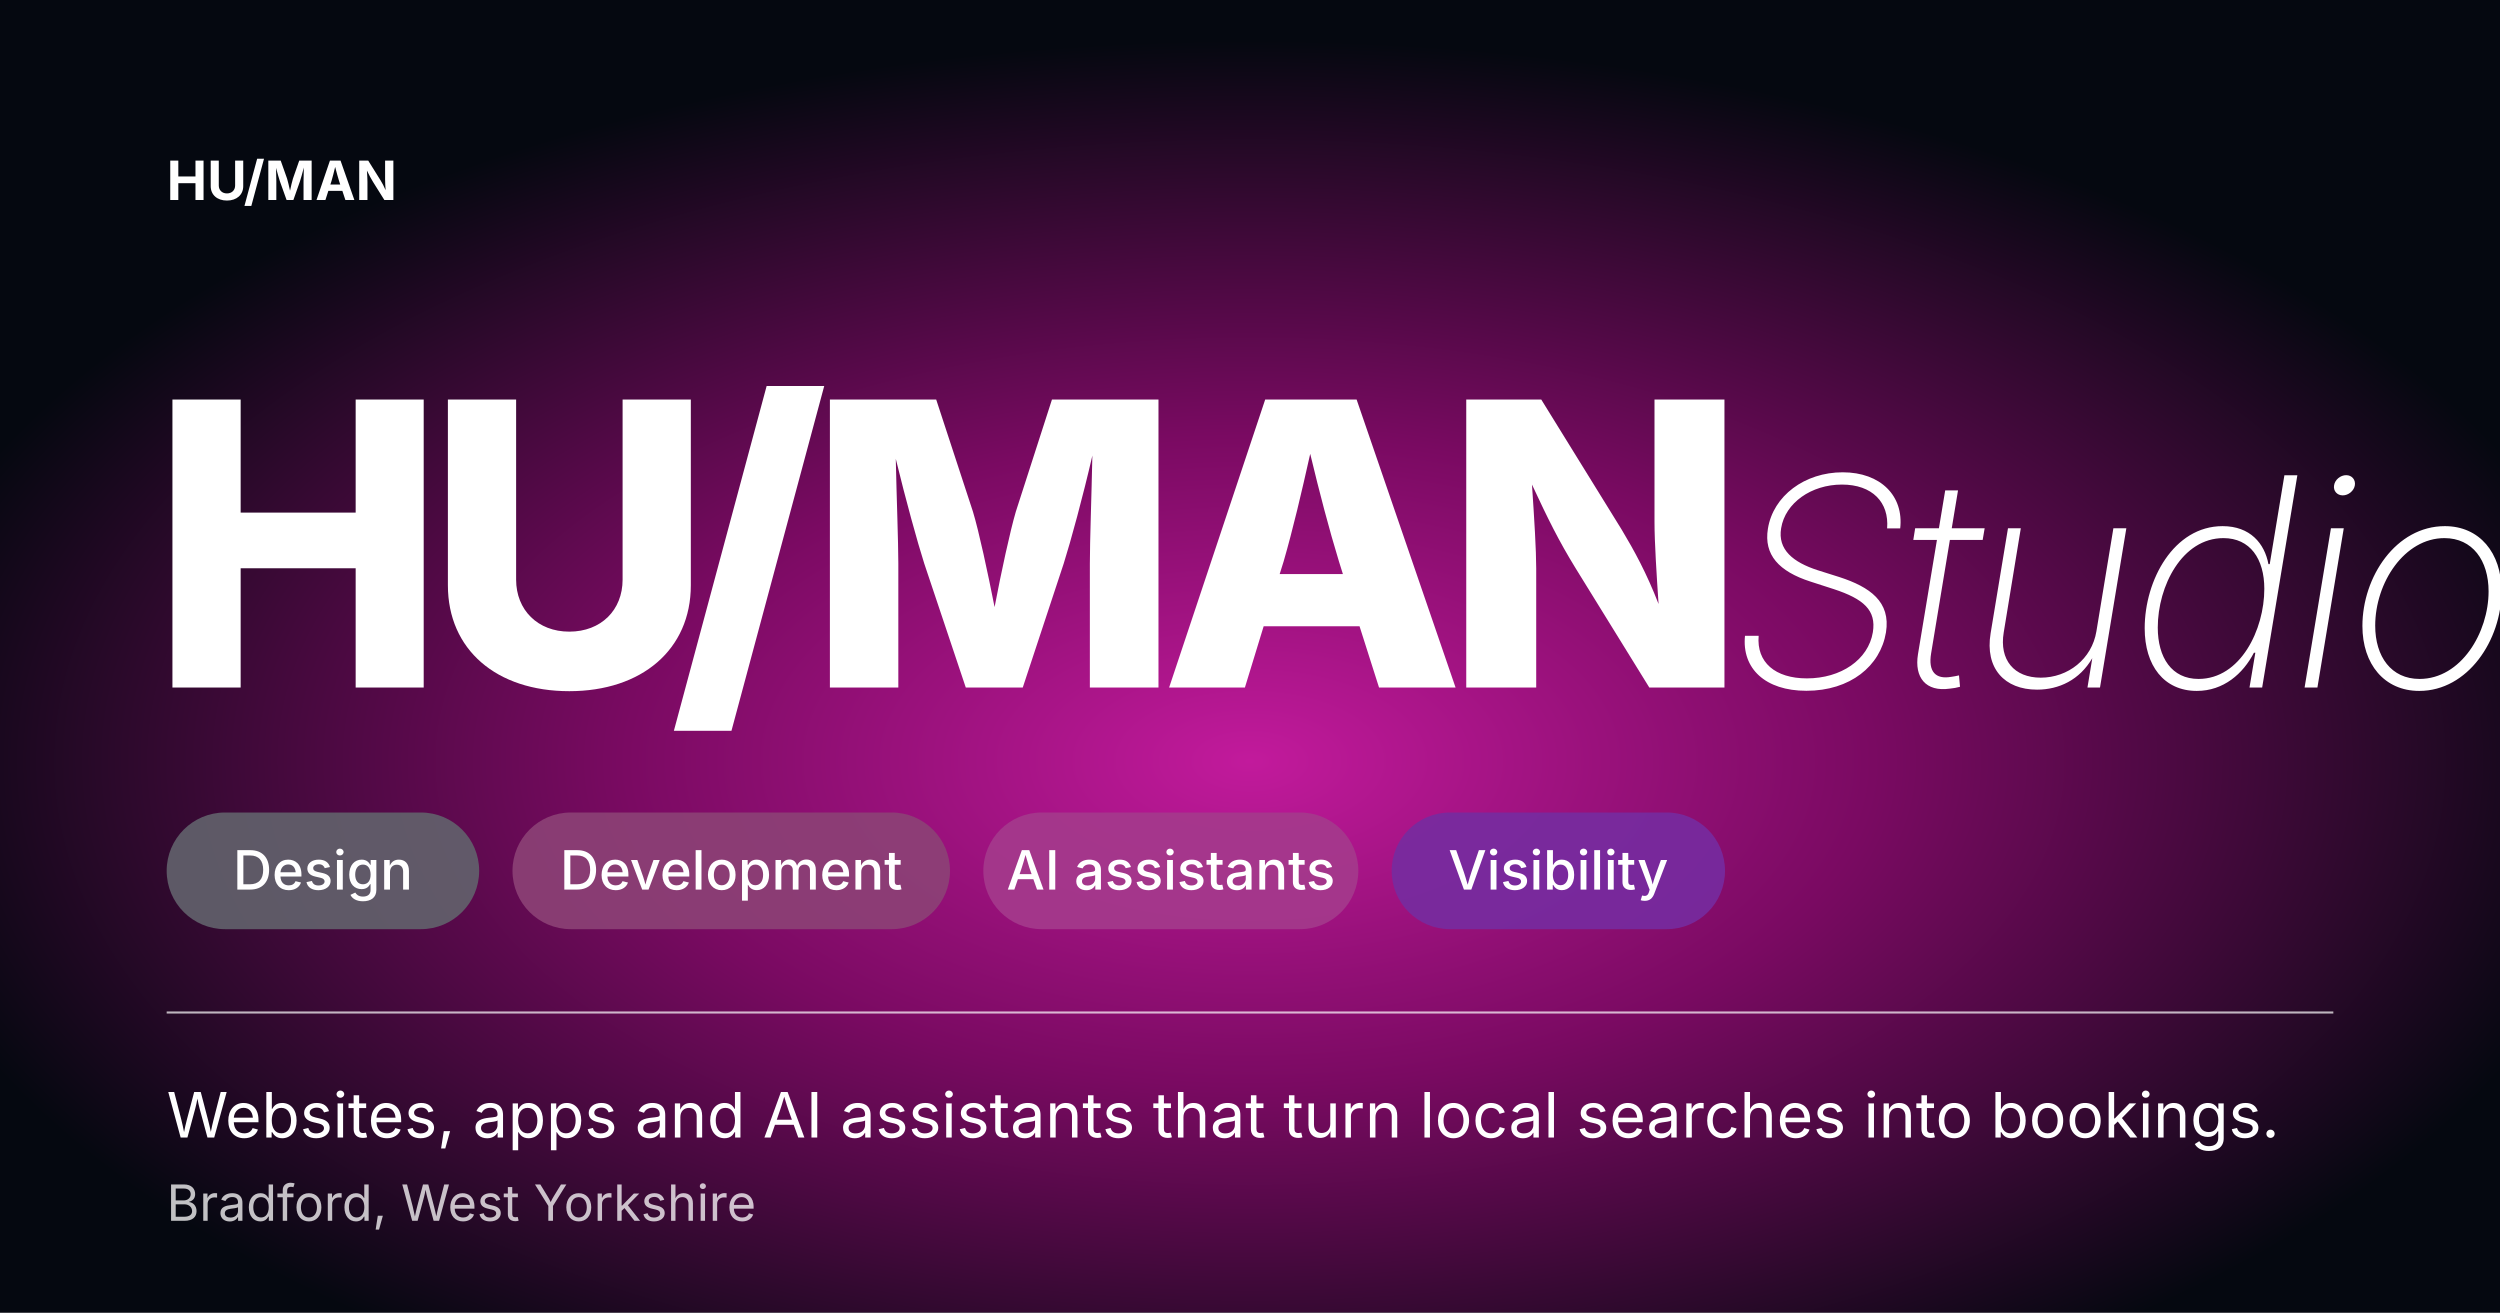
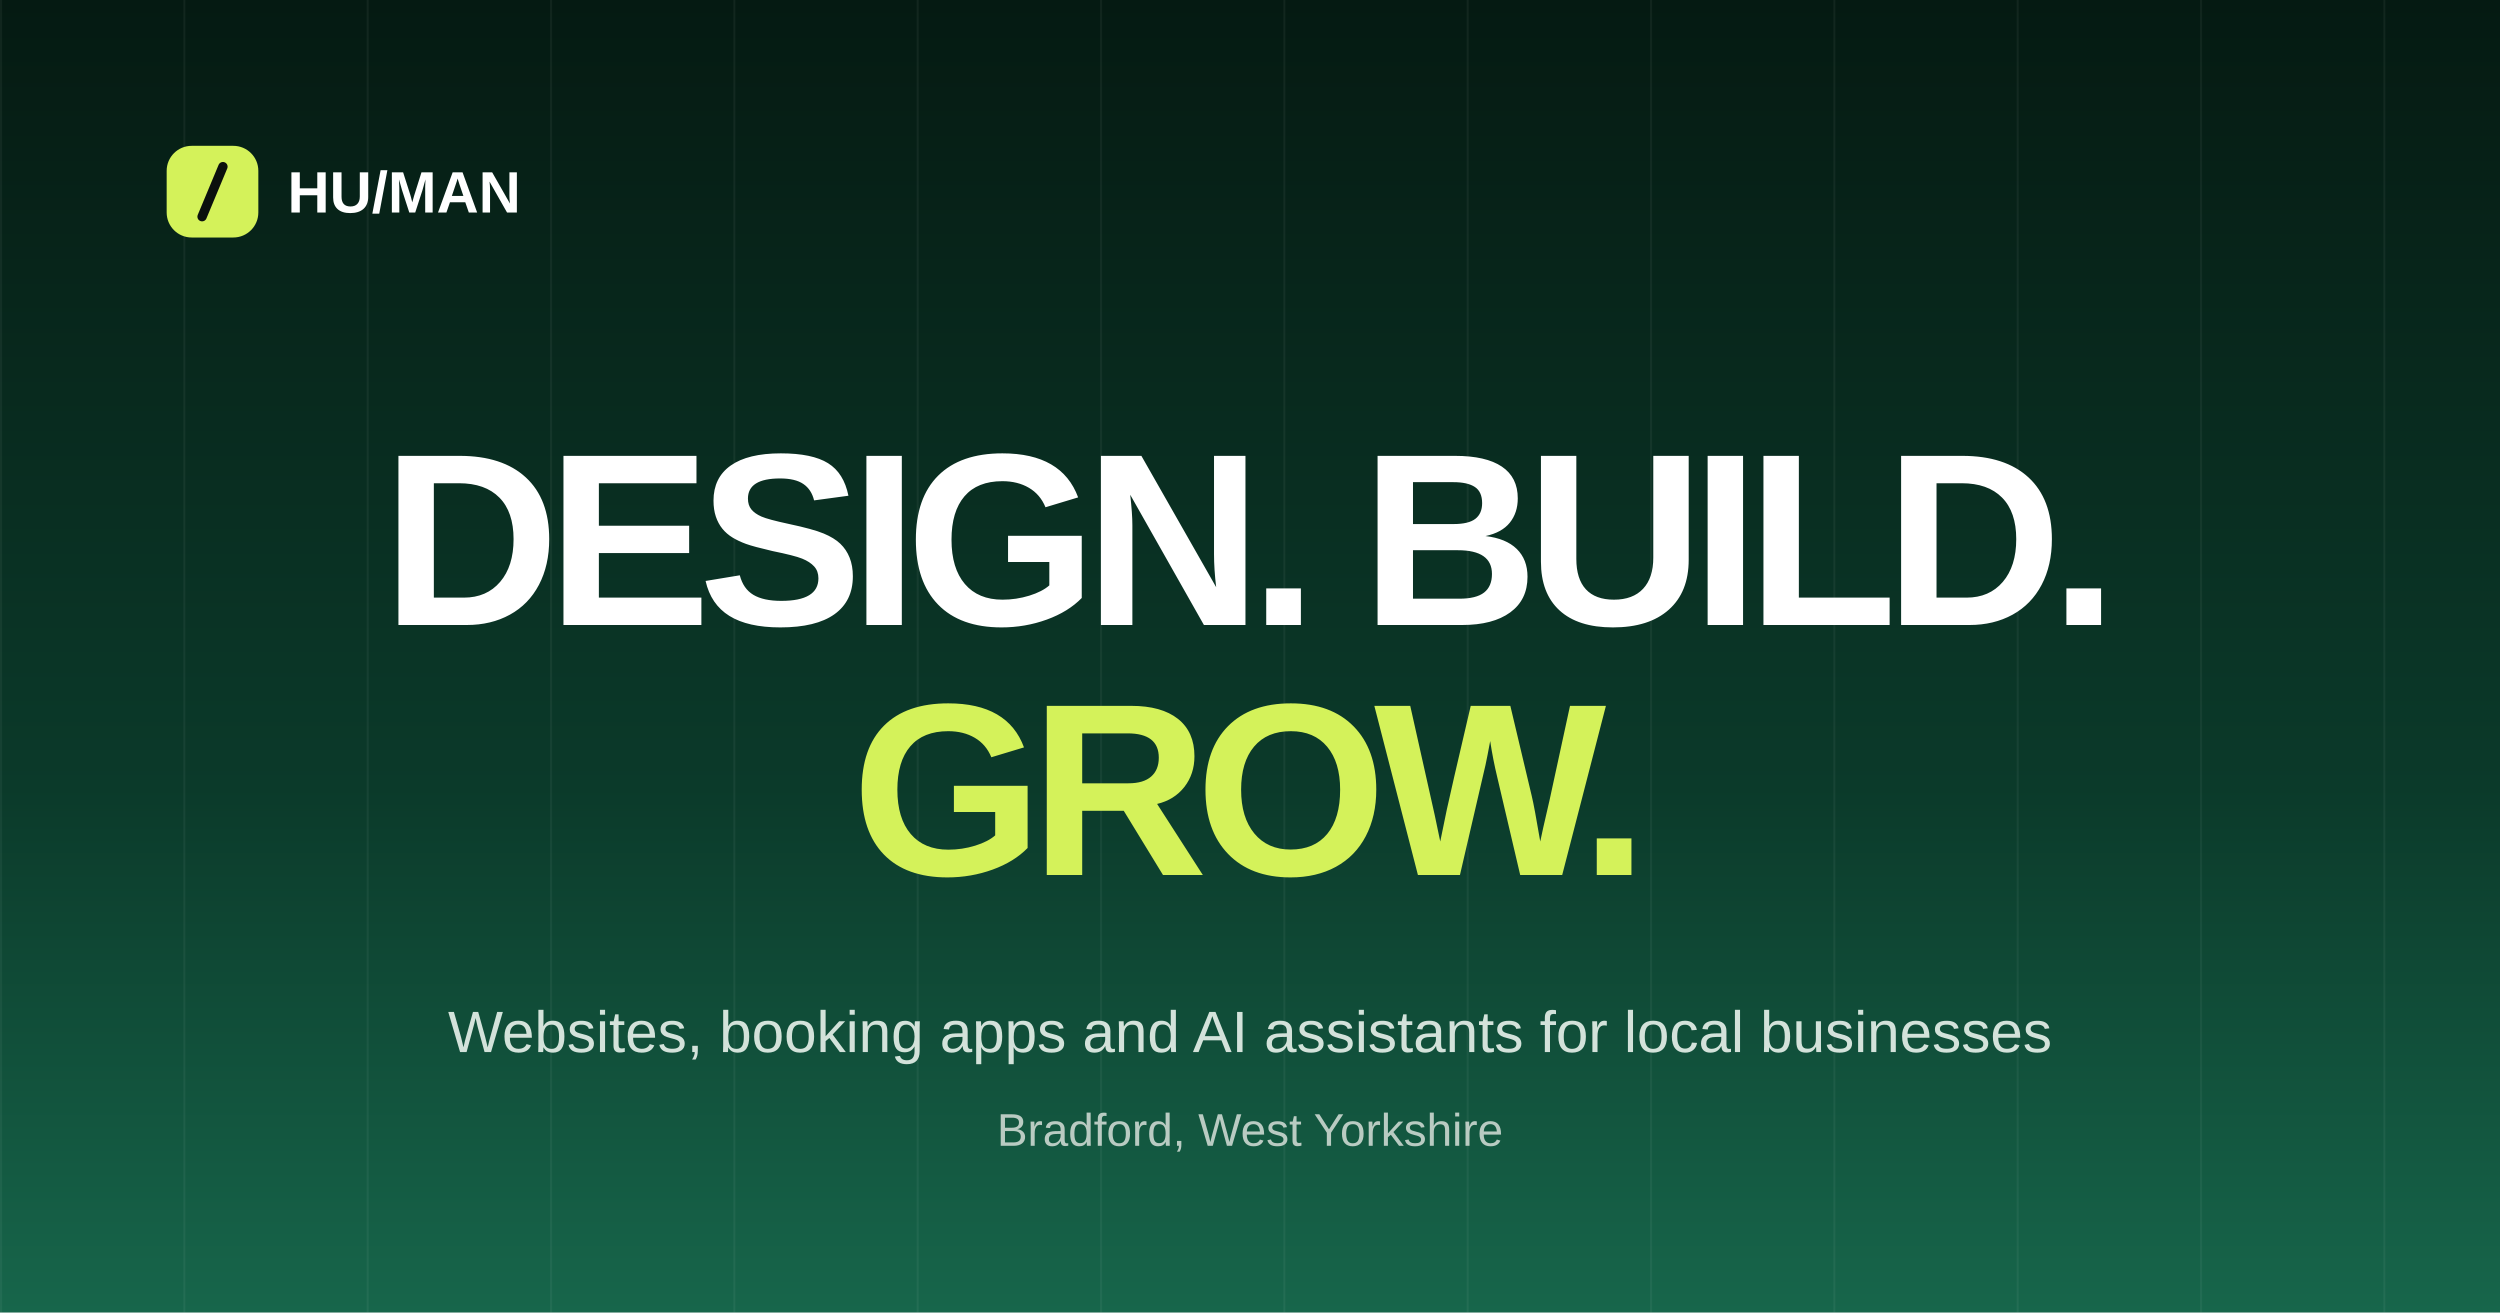
<svg xmlns="http://www.w3.org/2000/svg" width="1200" height="630" viewBox="0 0 1200 630">
  <defs>
-     <radialGradient id="glow" cx="50%" cy="58%" r="55%">
-       <stop offset="0" stop-color="#c21a9c" />
-       <stop offset="0.45" stop-color="#7a0a62" />
-       <stop offset="1" stop-color="#050810" />
-     </radialGradient>
-     <style>
-       .t { font-family: 'Inter', 'Helvetica Neue', Arial, sans-serif; fill: #fff; }
-     </style>
+     <linearGradient id="bg" x1="0" y1="0" x2="0" y2="1">
+       <stop offset="0" stop-color="#051a12" />
+       <stop offset="0.6" stop-color="#0b3a2a" />
+       <stop offset="1" stop-color="#17664b" />
+     </linearGradient>
+     <pattern id="stripes" width="88" height="630" patternUnits="userSpaceOnUse">
+       <rect width="1" height="630" fill="#ffffff" fill-opacity=".05" />
+     </pattern>
+     <style>.t { font-family: 'Plus Jakarta Sans', 'Helvetica Neue', Arial, sans-serif; }</style>
  </defs>
-   <rect width="1200" height="630" fill="#050810" />
-   <rect width="1200" height="630" fill="url(#glow)" />
-   <text x="80" y="96" class="t" font-size="26" font-weight="700">HU/MAN</text>
-   <text x="72" y="330" class="t" font-size="190" font-weight="800" letter-spacing="-10">HU/MAN</text>
-   <text x="830" y="330" class="t" font-size="140" font-weight="200" font-style="italic" letter-spacing="-5">Studio</text>
-   <g font-size="26" class="t" font-weight="500">
-     <rect x="80" y="390" width="150" height="56" rx="28" fill="#62626c" fill-opacity=".9" />
-     <text x="155" y="427" text-anchor="middle">Design</text>
-     <rect x="246" y="390" width="210" height="56" rx="28" fill="#8c4276" fill-opacity=".9" />
-     <text x="351" y="427" text-anchor="middle">Development</text>
-     <rect x="472" y="390" width="180" height="56" rx="28" fill="#a43a8c" fill-opacity=".9" />
-     <text x="562" y="427" text-anchor="middle">AI assistants</text>
-     <rect x="668" y="390" width="160" height="56" rx="28" fill="#762ca0" fill-opacity=".9" />
-     <text x="748" y="427" text-anchor="middle">Visibility</text>
-   </g>
-   <line x1="80" y1="486" x2="1120" y2="486" stroke="#fff" stroke-opacity=".7" />
-   <text x="80" y="546" class="t" font-size="30">Websites, apps and AI assistants that turn local searches into bookings.</text>
-   <text x="80" y="586" class="t" font-size="24" fill-opacity=".75">Bradford, West Yorkshire</text>
+   <rect width="1200" height="630" fill="url(#bg)" />
+   <rect width="1200" height="630" fill="url(#stripes)" />
+   <rect x="80" y="70" width="44" height="44" rx="12" fill="#d4f25a" />
+   <path d="M107 80 97 104" stroke="#0b100d" stroke-width="4.5" stroke-linecap="round" />
+   <text x="138" y="102" class="t" font-size="28" font-weight="800" fill="#fff">HU/MAN</text>
+   <text x="600" y="300" class="t" text-anchor="middle" font-size="118" font-weight="800" letter-spacing="-6" fill="#fff">DESIGN. BUILD.</text>
+   <text x="600" y="420" class="t" text-anchor="middle" font-size="118" font-weight="800" letter-spacing="-6" fill="#d4f25a">GROW.</text>
+   <text x="600" y="505" class="t" text-anchor="middle" font-size="28" fill="#d3e2da">Websites, booking apps and AI assistants for local businesses</text>
+   <text x="600" y="550" class="t" text-anchor="middle" font-size="22" fill="#b9cbc2">Bradford, West Yorkshire</text>
</svg>
